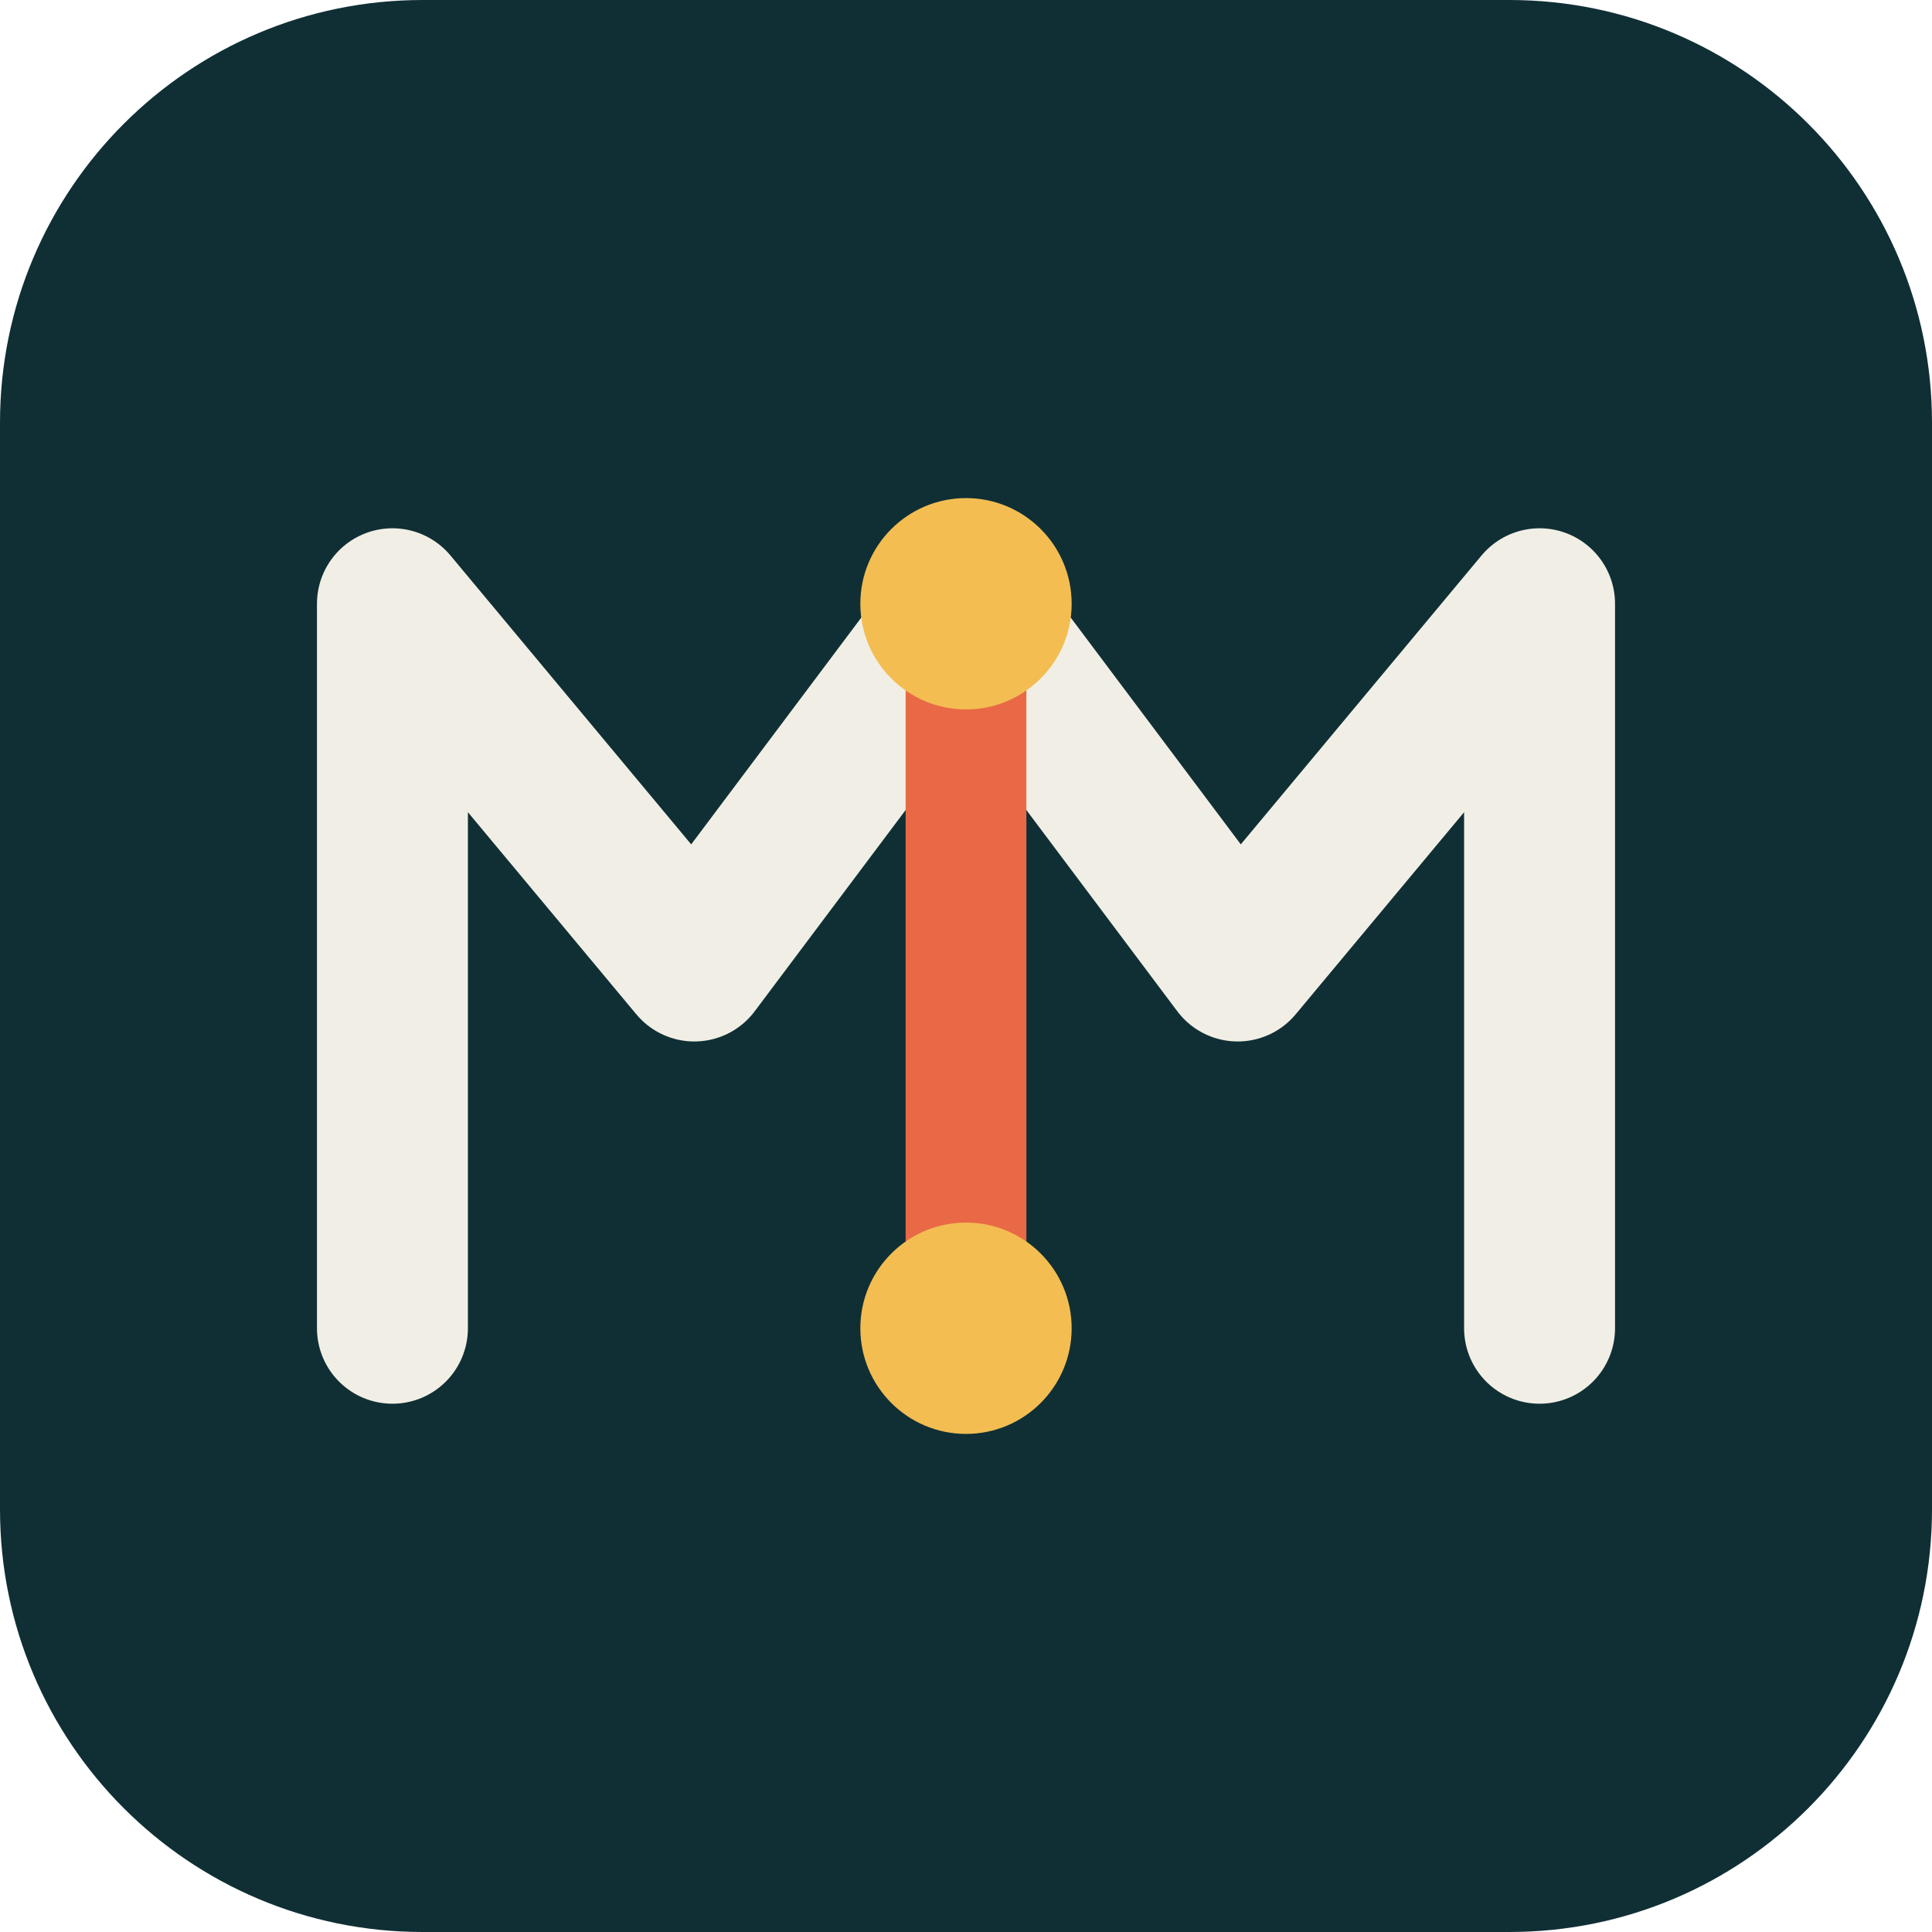
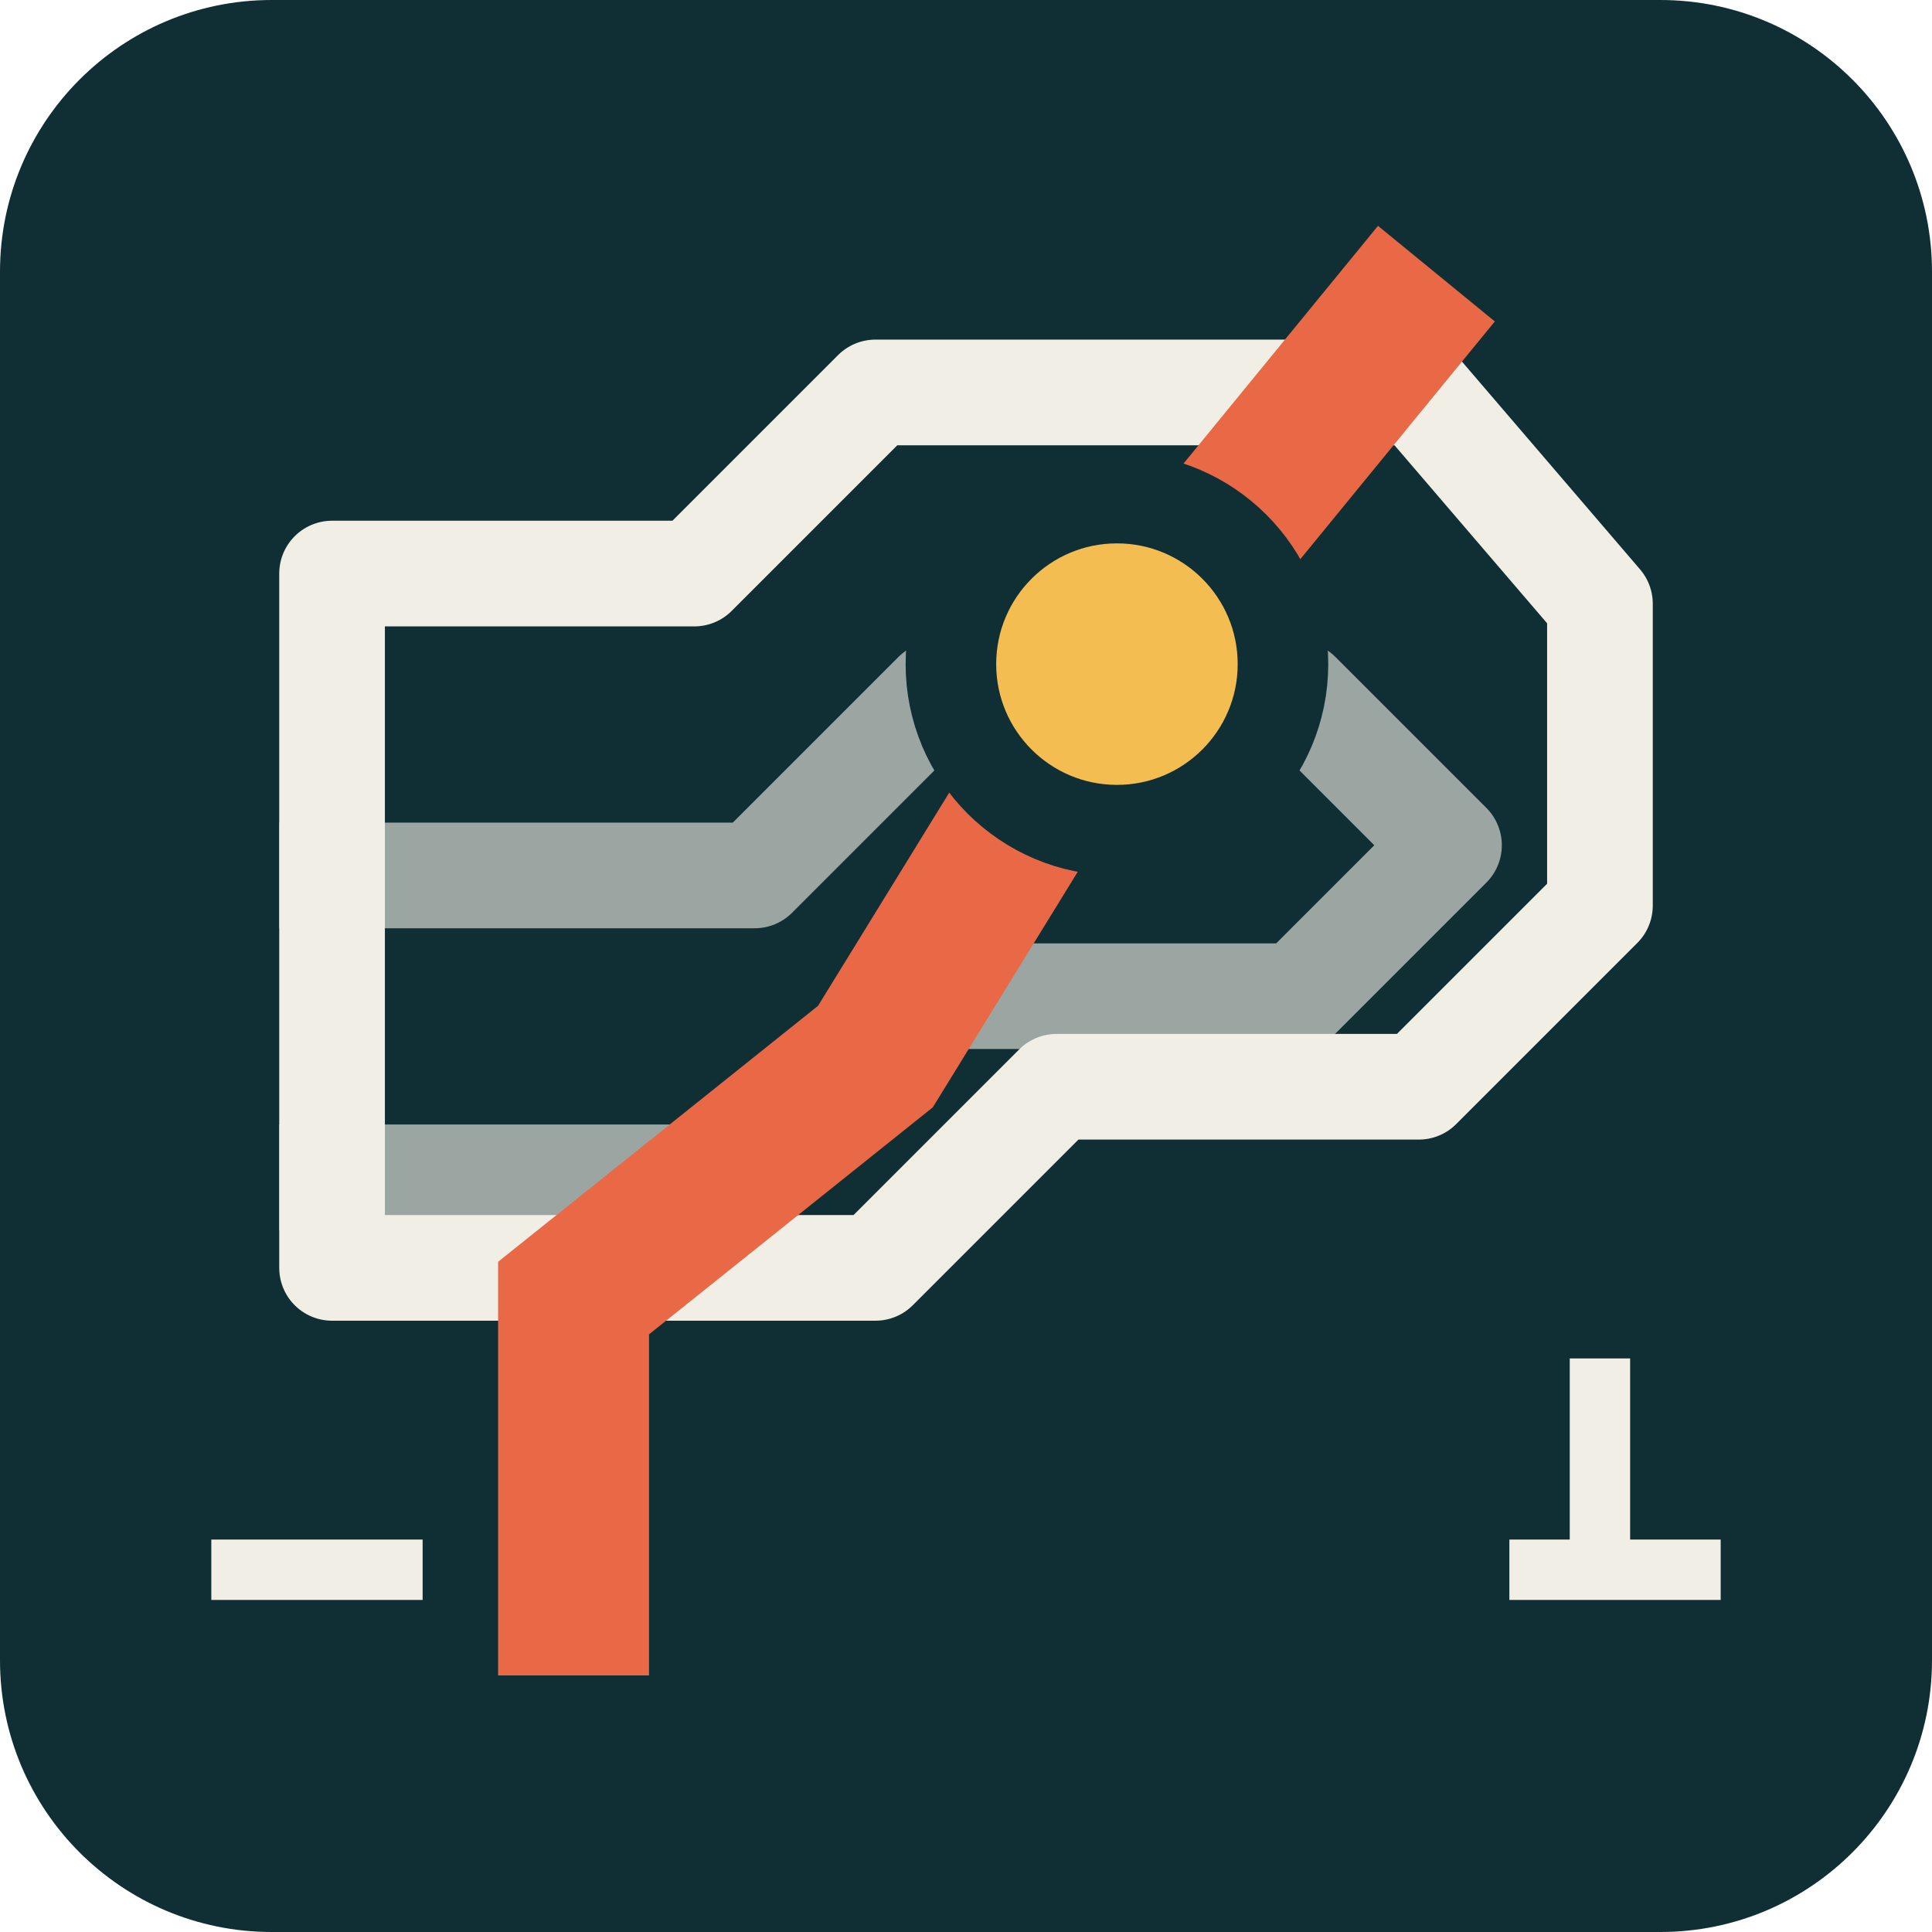
- <svg xmlns="http://www.w3.org/2000/svg" viewBox="0 0 64 64" role="img" aria-labelledby="t">
-   <rect width="64" height="64" rx="14" fill="#102f35" />
-   <path d="M13 44V20l10 12 9-12 9 12 10-12v24" fill="none" stroke="#f1efe5" stroke-width="5" stroke-linecap="round" stroke-linejoin="round" />
-   <path d="M32 20v24" stroke="#e96947" stroke-width="4" stroke-linecap="round" />
-   <circle cx="32" cy="20" r="3.5" fill="#f3bd52" />
-   <circle cx="32" cy="44" r="3.5" fill="#f3bd52" />
+ <svg xmlns="http://www.w3.org/2000/svg" viewBox="0 0 64 64" role="img" aria-labelledby="title desc">
+   <rect width="64" height="64" rx="9" fill="#102f35" />
+   <g fill="none" stroke="#f1efe5" stroke-width="3.5" stroke-linecap="square" stroke-linejoin="round">
+     <path d="M11 19h12l6-6h18l6 7v10l-6 6H35l-6 6H11z" />
+     <path d="M11 29h14l6-6h12l5 5-5 5H31l-6 6H11" opacity=".62" />
+   </g>
+   <path d="M19 53V43l10-8 8-13 9-11" fill="none" stroke="#e96947" stroke-width="5" stroke-linecap="square" />
+   <circle cx="37" cy="22" r="5.5" fill="#f3bd52" stroke="#102f35" stroke-width="3" />
+   <path d="M7 52h7M50 52h7M53 45v7" stroke="#f1efe5" stroke-width="2" />
</svg>
